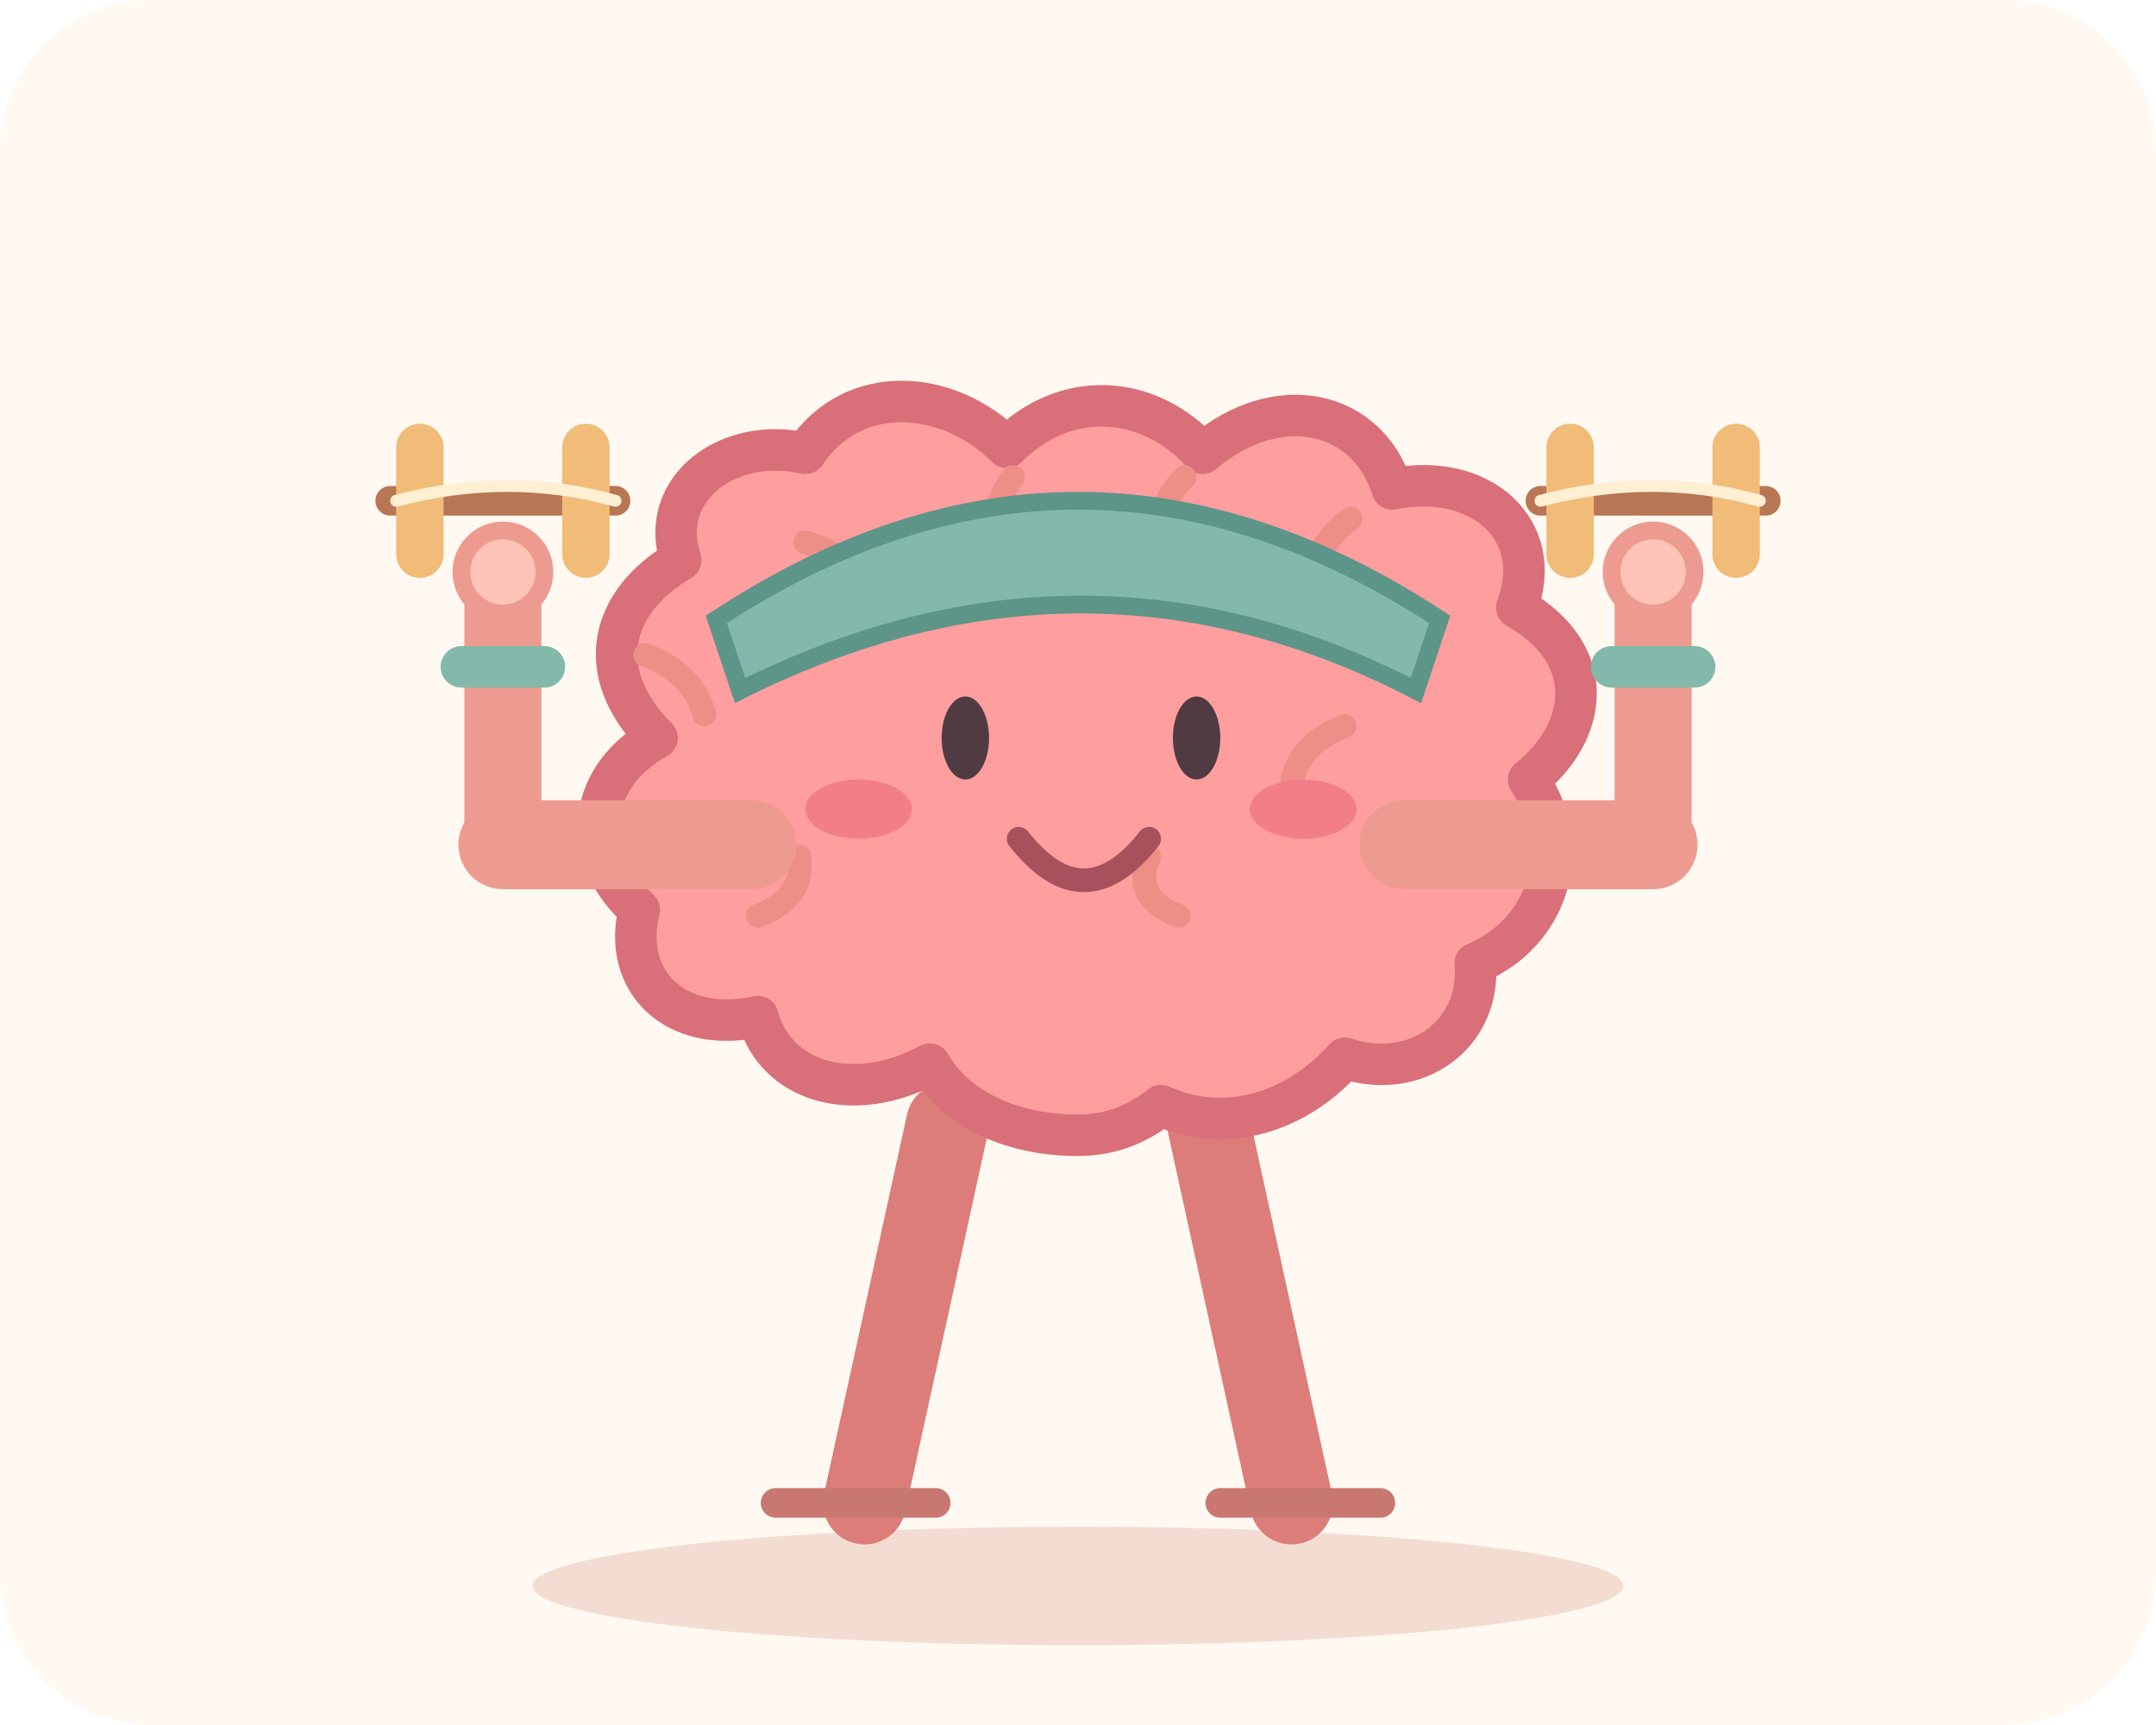
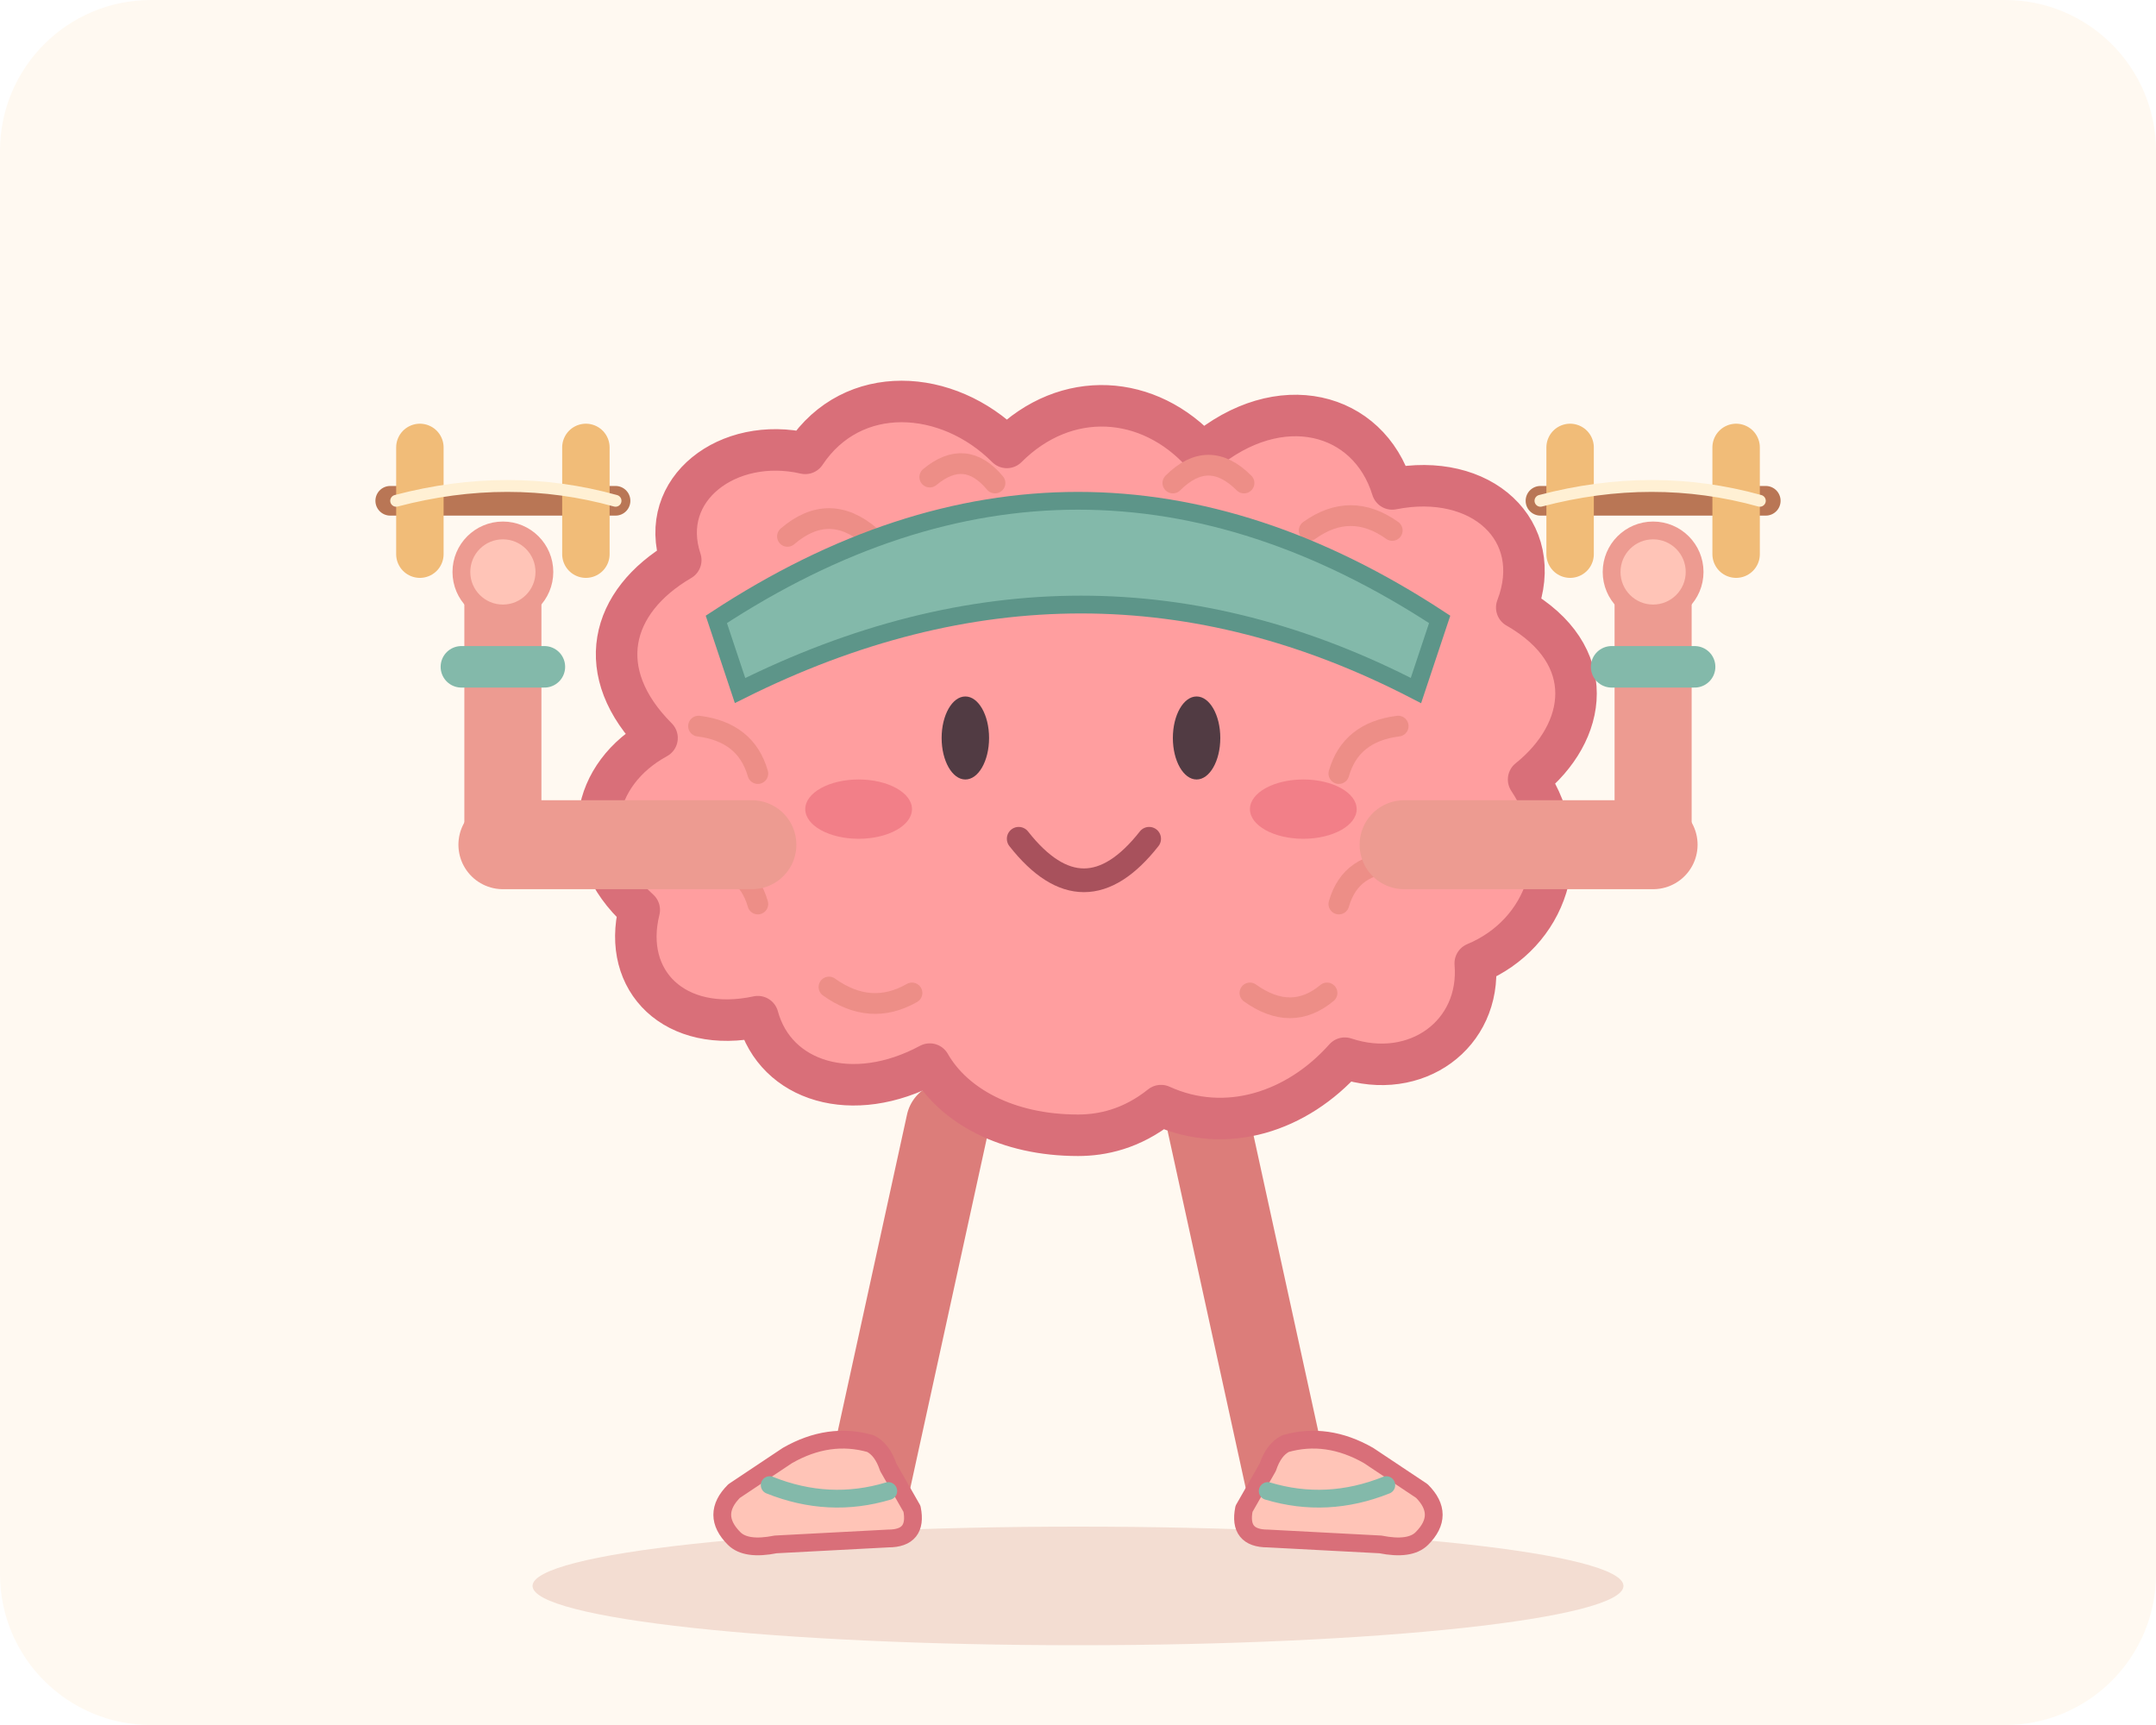
<svg xmlns="http://www.w3.org/2000/svg" viewBox="0 0 400 320" role="img" aria-labelledby="title desc">
  <style>
    .upperL,.upperR,.foreL,.foreR{transform-box:view-box}
    .upperL{transform-origin:145px 157px;animation:raiseL 1.7s ease-in-out infinite}.upperR{transform-origin:255px 157px;animation:raiseR 1.7s ease-in-out infinite}
    .foreL{transform-origin:103px 157px;animation:foreL 1.7s ease-in-out infinite}.foreR{transform-origin:297px 157px;animation:foreR 1.7s ease-in-out infinite}
    .body{transform-box:fill-box;transform-origin:center;animation:bob 1.7s ease-in-out infinite}
    @keyframes raiseL{0%,100%{transform:rotate(0)}48%,66%{transform:rotate(90deg)}}@keyframes raiseR{0%,100%{transform:rotate(0)}48%,66%{transform:rotate(-90deg)}}
    @keyframes foreL{0%,100%{transform:rotate(0)}48%,66%{transform:rotate(-90deg)}}@keyframes foreR{0%,100%{transform:rotate(0)}48%,66%{transform:rotate(90deg)}}
    @keyframes bob{50%{transform:translateY(-2px) rotate(.5deg)}}
    @media(prefers-reduced-motion:reduce){.upperL,.upperR,.foreL,.foreR,.body{animation:none}}
  </style>
  <rect width="400" height="320" rx="28" fill="#fff9f1" />
  <g transform="translate(200 160) scale(1.1) translate(-200 -160)">
    <ellipse cx="200" cy="282" rx="92" ry="10" fill="#f3ddd2" />
    <g class="body">
      <path d="M178 204l-14 64m58-64 14 64" fill="none" stroke="#dc7d7a" stroke-width="14" stroke-linecap="round" />
-       <path d="M149 268h27m48 0h27" stroke="#c97871" stroke-width="5" stroke-linecap="round" />
+       <g stroke-linejoin="round">
+         <path d="M165 258Q158 256 151 260L142 266Q138 270 142 274Q144 276 149 275L168 274Q173 274 172 269L168 262Q167 259 165 258Z" fill="#ffc4b7" stroke="#d96f79" stroke-width="3" />
+         <path d="M148 265q10 4 20 1" fill="none" stroke="#83b9aa" stroke-width="3" stroke-linecap="round" />
+         <g transform="translate(400 0) scale(-1 1)">
+           <path d="M165 258Q158 256 151 260L142 266Q138 270 142 274Q144 276 149 275L168 274Q173 274 172 269L168 262Q167 259 165 258Z" fill="#ffc4b7" stroke="#d96f79" stroke-width="3" />
+           <path d="M148 265q10 4 20 1" fill="none" stroke="#83b9aa" stroke-width="3" stroke-linecap="round" />
+         </g>
+       </g>
      <path d="M200 206C188 206 179 201 175 194 162 201 149 197 146 186 132 189 123 180 126 168 115 158 118 145 129 139 118 128 121 116 133 109 129 97 141 88 154 91 162 79 178 80 188 90 198 80 212 81 221 91 234 80 249 84 253 97 268 94 279 104 274 117 288 125 286 138 276 146 284 158 279 172 267 177 268 189 257 197 245 193 237 202 225 206 214 201 209 205 204 206 200 206Z" fill="#ff9e9f" stroke="#d96f79" stroke-width="7" stroke-linejoin="round" />
-       <path d="M154 106q10 3 13 11m22-22q-5 7-1 13m30-13q-7 7-1 14m29-7q-8 6-5 13m-114 10q8 3 10 10m108 2q-8 3-9 10m-90 22q8-3 7-10m64 10q-8-3-5-10" fill="none" stroke="#ed8e87" stroke-width="4" stroke-linecap="round" stroke-linejoin="round" />
+       <path d="M151 105q7-6 14 0M175 95q6-5 11 1M216 96q6-6 12 0M239 104q7-5 14 0M136 137q8 1 10 8M136 160q8 0 10 7M254 137q-8 1-10 8M254 160q-8 0-10 7M158 181q7 5 14 1M229 182q7 5 13 0" fill="none" stroke="#ed8e87" stroke-width="3.5" stroke-linecap="round" stroke-linejoin="round" />
      <ellipse cx="181" cy="139" rx="4" ry="7" fill="#513b43" />
      <ellipse cx="220" cy="139" rx="4" ry="7" fill="#513b43" />
      <ellipse cx="163" cy="151" rx="9" ry="5" fill="#f27f88" />
      <ellipse cx="238" cy="151" rx="9" ry="5" fill="#f27f88" />
      <path d="M190 156q11 14 22 0" fill="none" stroke="#a8515c" stroke-width="4" stroke-linecap="round" />
      <path d="M139 119q61-40 122 0l-4 12q-56-29-114 0z" fill="#83b9aa" stroke="#5d9589" stroke-width="3" />
    </g>
    <g class="upperL" fill="none" stroke="#ed9b91" stroke-width="15" stroke-linecap="round">
      <path d="M145 157h-42" />
      <g class="foreL" stroke-width="13">
        <path d="M103 157v-43" />
        <path d="M96 127h14" stroke="#83b9aa" stroke-width="7" />
        <circle cx="103" cy="111" r="7" fill="#ffc4b7" stroke-width="3" />
        <path d="M84 99h38" stroke="#b97655" stroke-width="5" />
        <path d="M89 90v18m28-18v18" stroke="#f1bc78" stroke-width="8" />
        <path d="M85 99q19-5 37 0" stroke="#fff0d4" stroke-width="2" />
      </g>
    </g>
    <g class="upperR" fill="none" stroke="#ed9b91" stroke-width="15" stroke-linecap="round">
      <path d="M255 157h42" />
      <g class="foreR" stroke-width="13">
        <path d="M297 157v-43" />
        <path d="M290 127h14" stroke="#83b9aa" stroke-width="7" />
        <circle cx="297" cy="111" r="7" fill="#ffc4b7" stroke-width="3" />
        <path d="M278 99h38" stroke="#b97655" stroke-width="5" />
        <path d="M283 90v18m28-18v18" stroke="#f1bc78" stroke-width="8" />
        <path d="M278 99q19-5 37 0" stroke="#fff0d4" stroke-width="2" />
      </g>
    </g>
  </g>
</svg>
